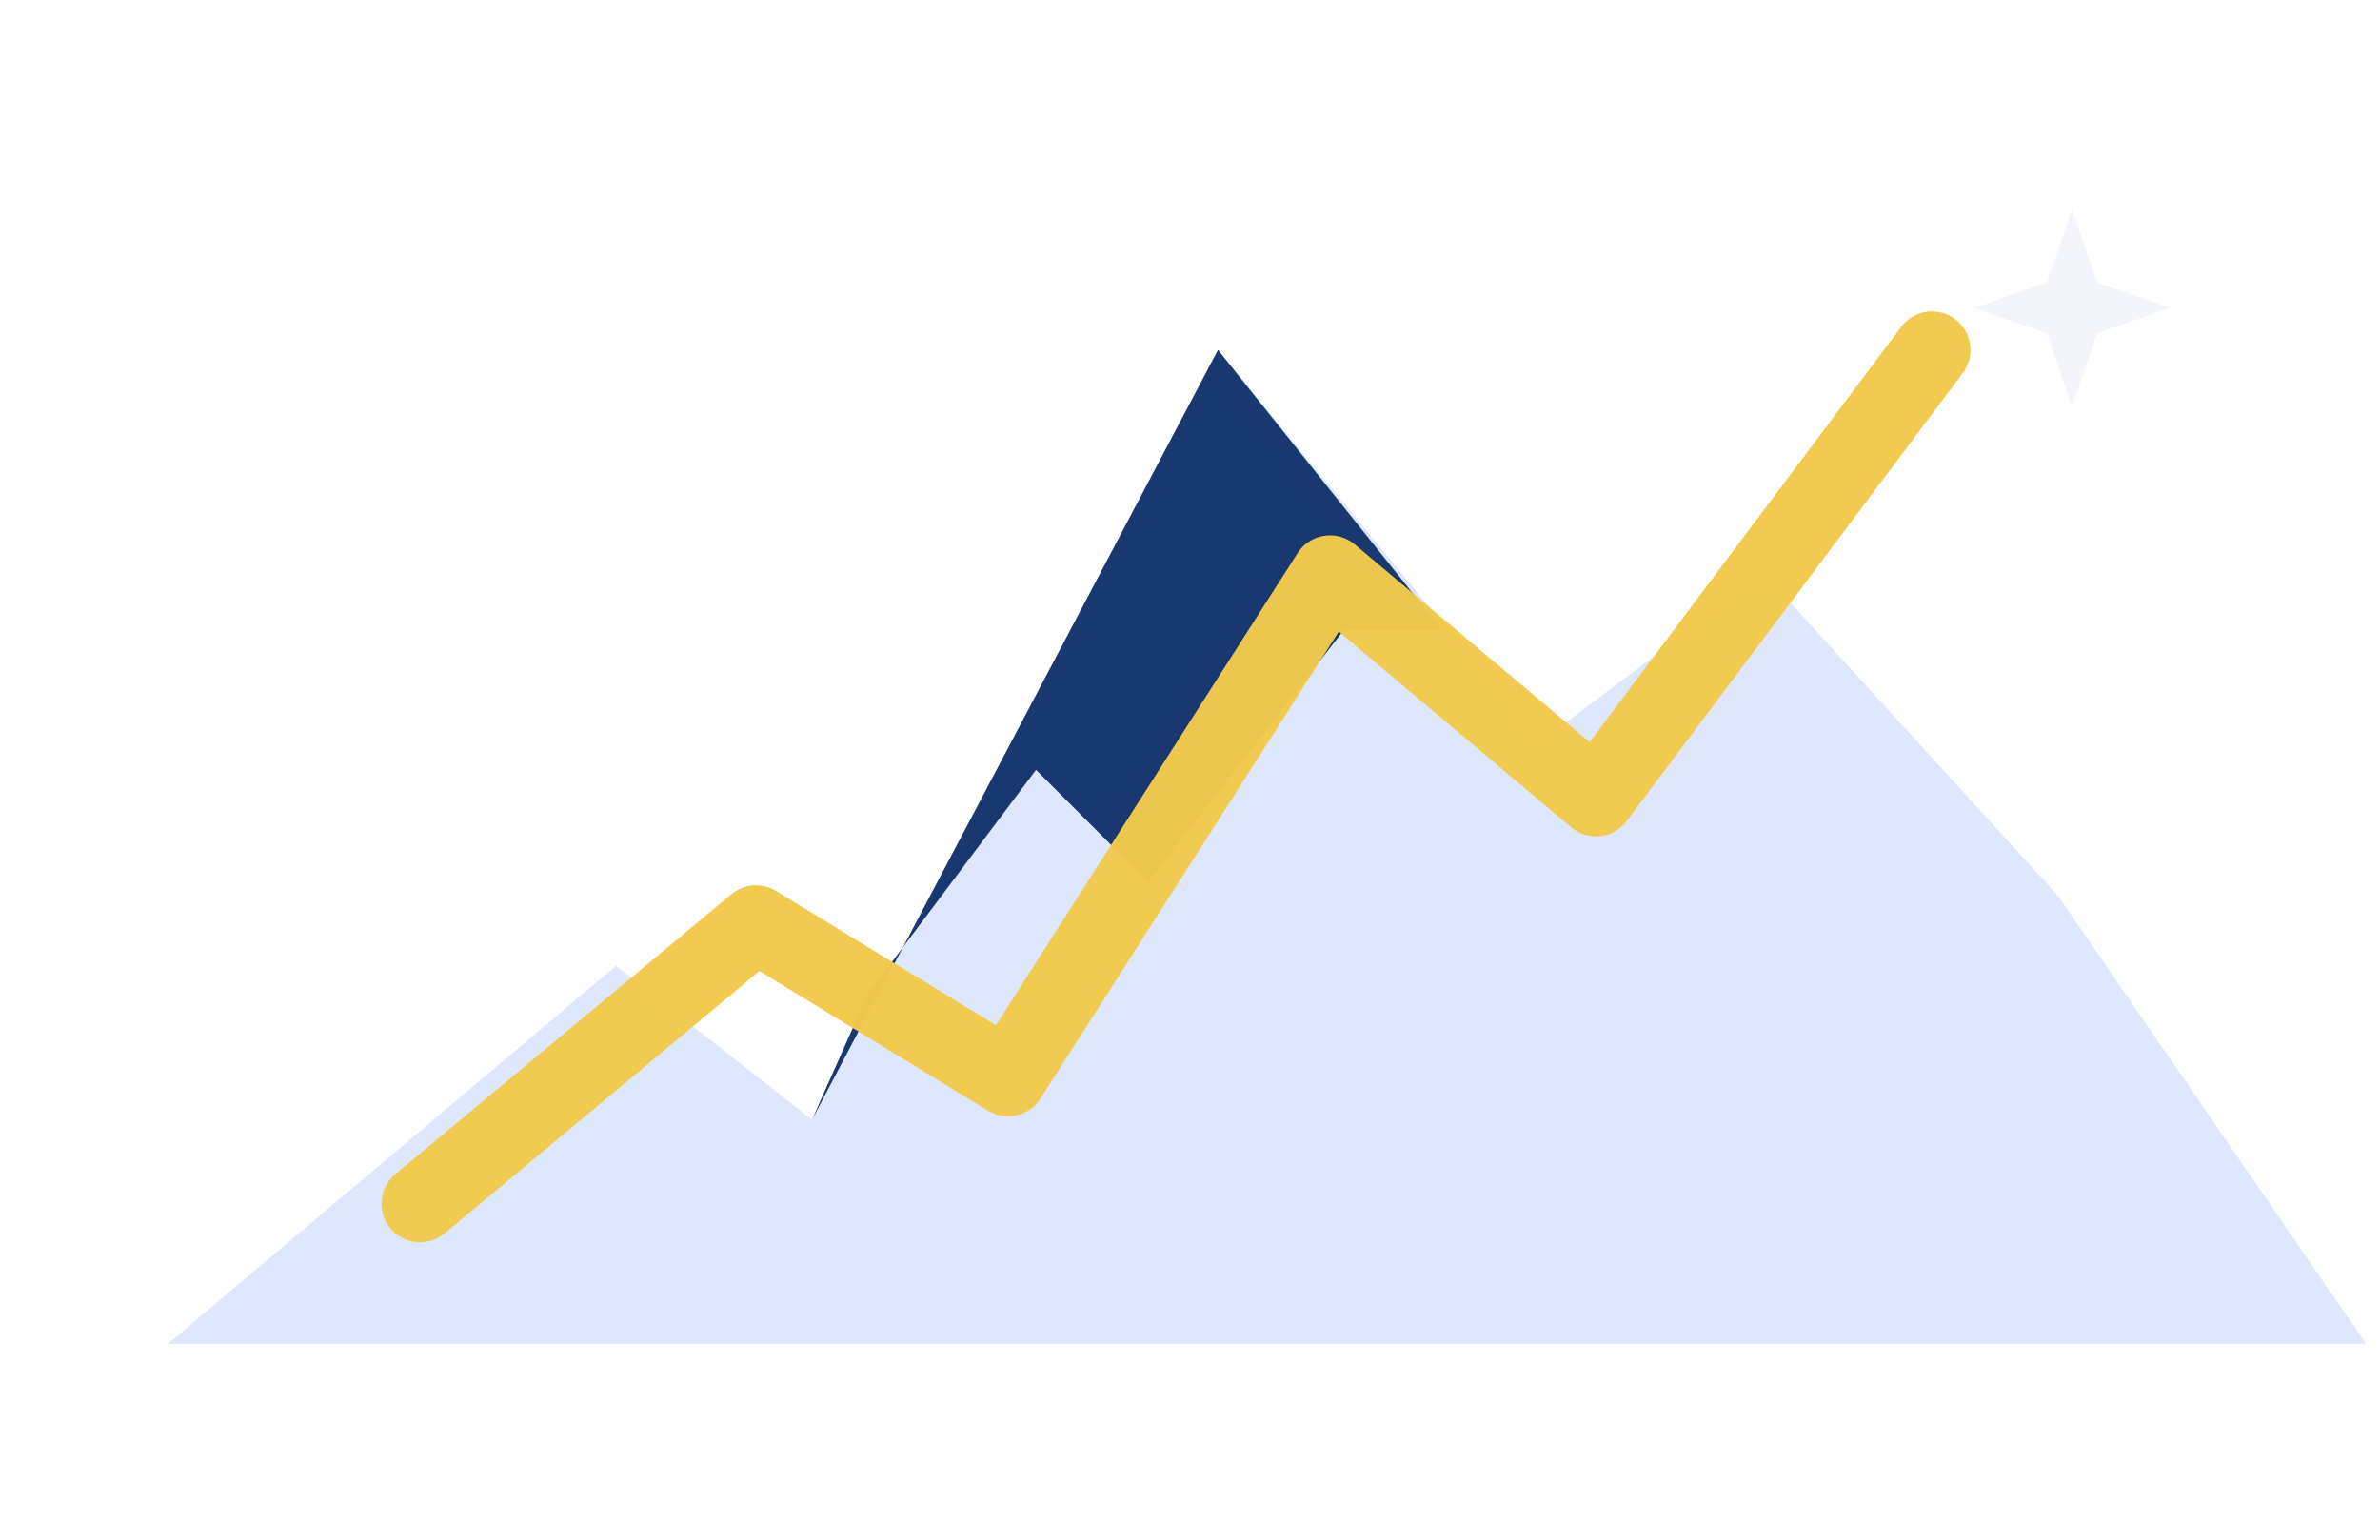
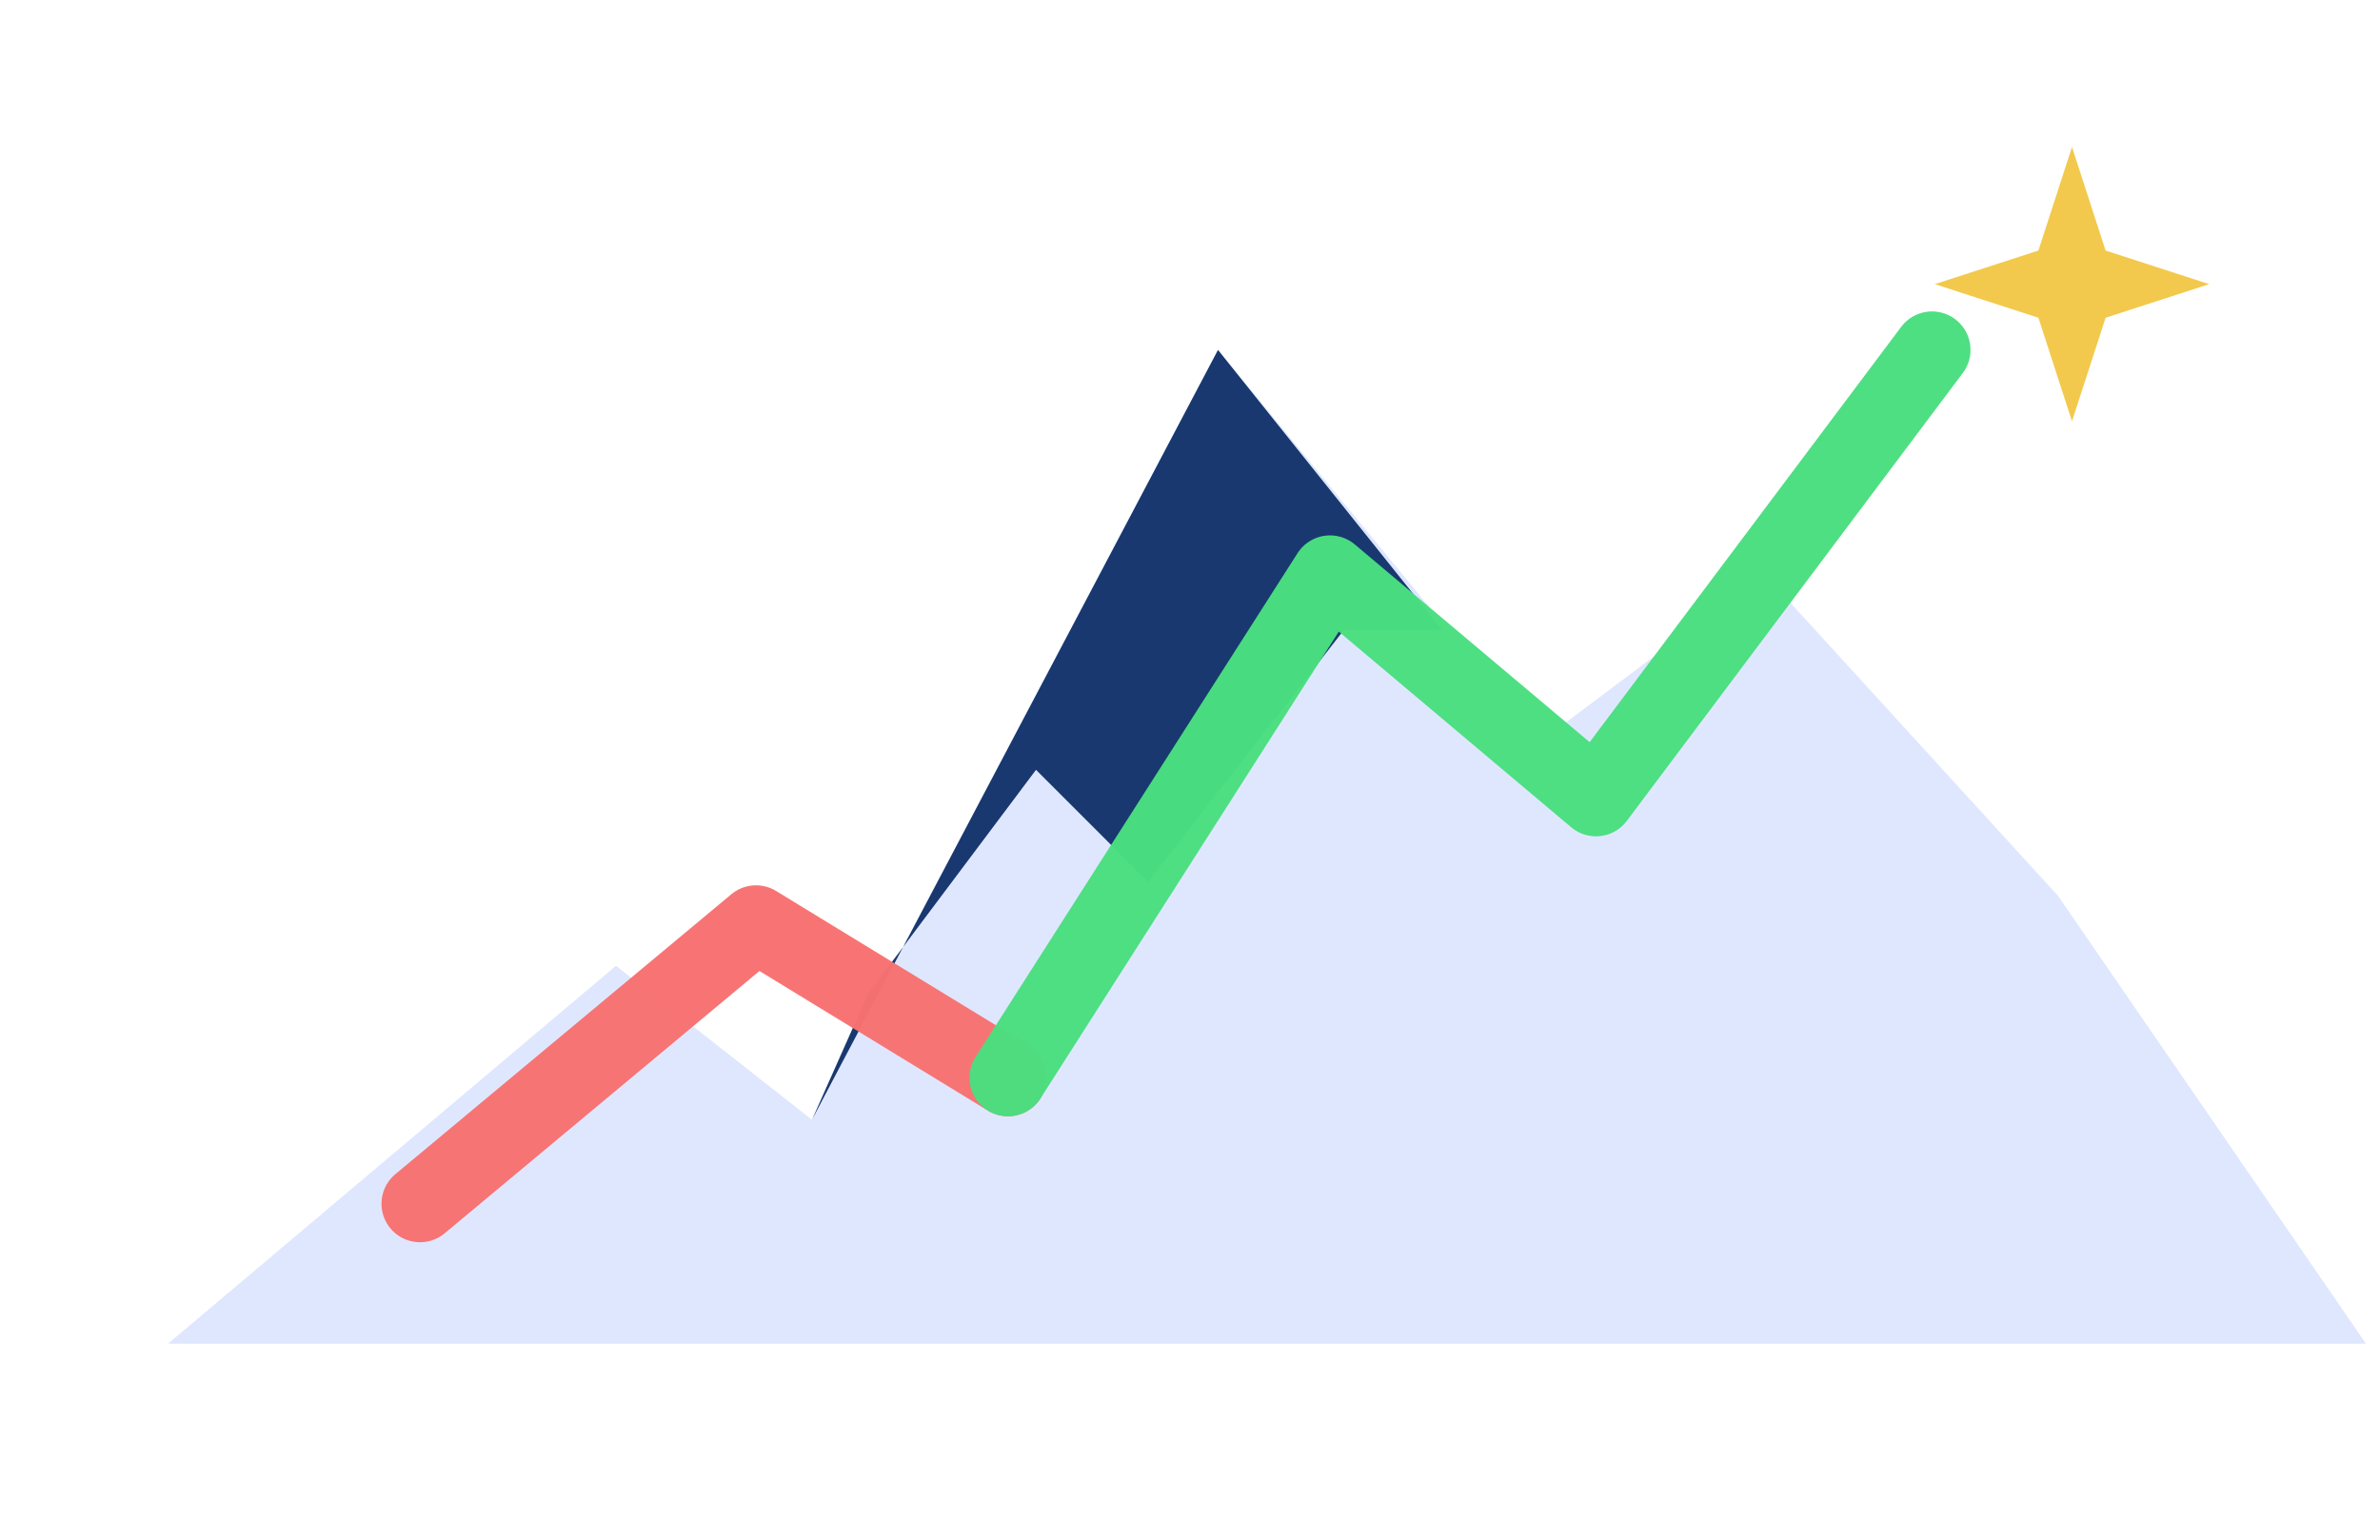
<svg xmlns="http://www.w3.org/2000/svg" viewBox="0 0 170 110">
  <path d="M12 96 L44 69 L58 80 L87 25 L110 53 L126 41 L147 64 L169 96 Z" fill="#dfe7ff" />
  <path d="M58 80 L87 25 L103 45 L96 45 L82 63 L74 55 L62 71 Z" fill="#18386f" />
-   <path d="M30 86 L54 66 L72 77 L95 41 L114 57 L138 25" fill="none" stroke="#f2c94c" stroke-width="5.5" stroke-linecap="round" stroke-linejoin="round" opacity="0.98" />
-   <path d="M148 15 L149.8 20.2 L155 22 L149.8 23.8 L148 29 L146.2 23.8 L141 22 L146.2 20.2 Z" fill="#f3f5fb" />
+   <path d="M30 86 L54 66 L72 77" fill="none" stroke="#f87171" stroke-width="5.5" stroke-linecap="round" stroke-linejoin="round" opacity="0.98" />
+   <path d="M72 77 L95 41 L114 57 L138 25" fill="none" stroke="#4ade80" stroke-width="5.5" stroke-linecap="round" stroke-linejoin="round" opacity="0.98" />
+   <path d="M148 10.5 L150.4 17.9 L157.8 20.3 L150.4 22.7 L148 30.1 L145.6 22.7 L138.2 20.3 L145.6 17.9 Z" fill="#f2c94c" />
</svg>
